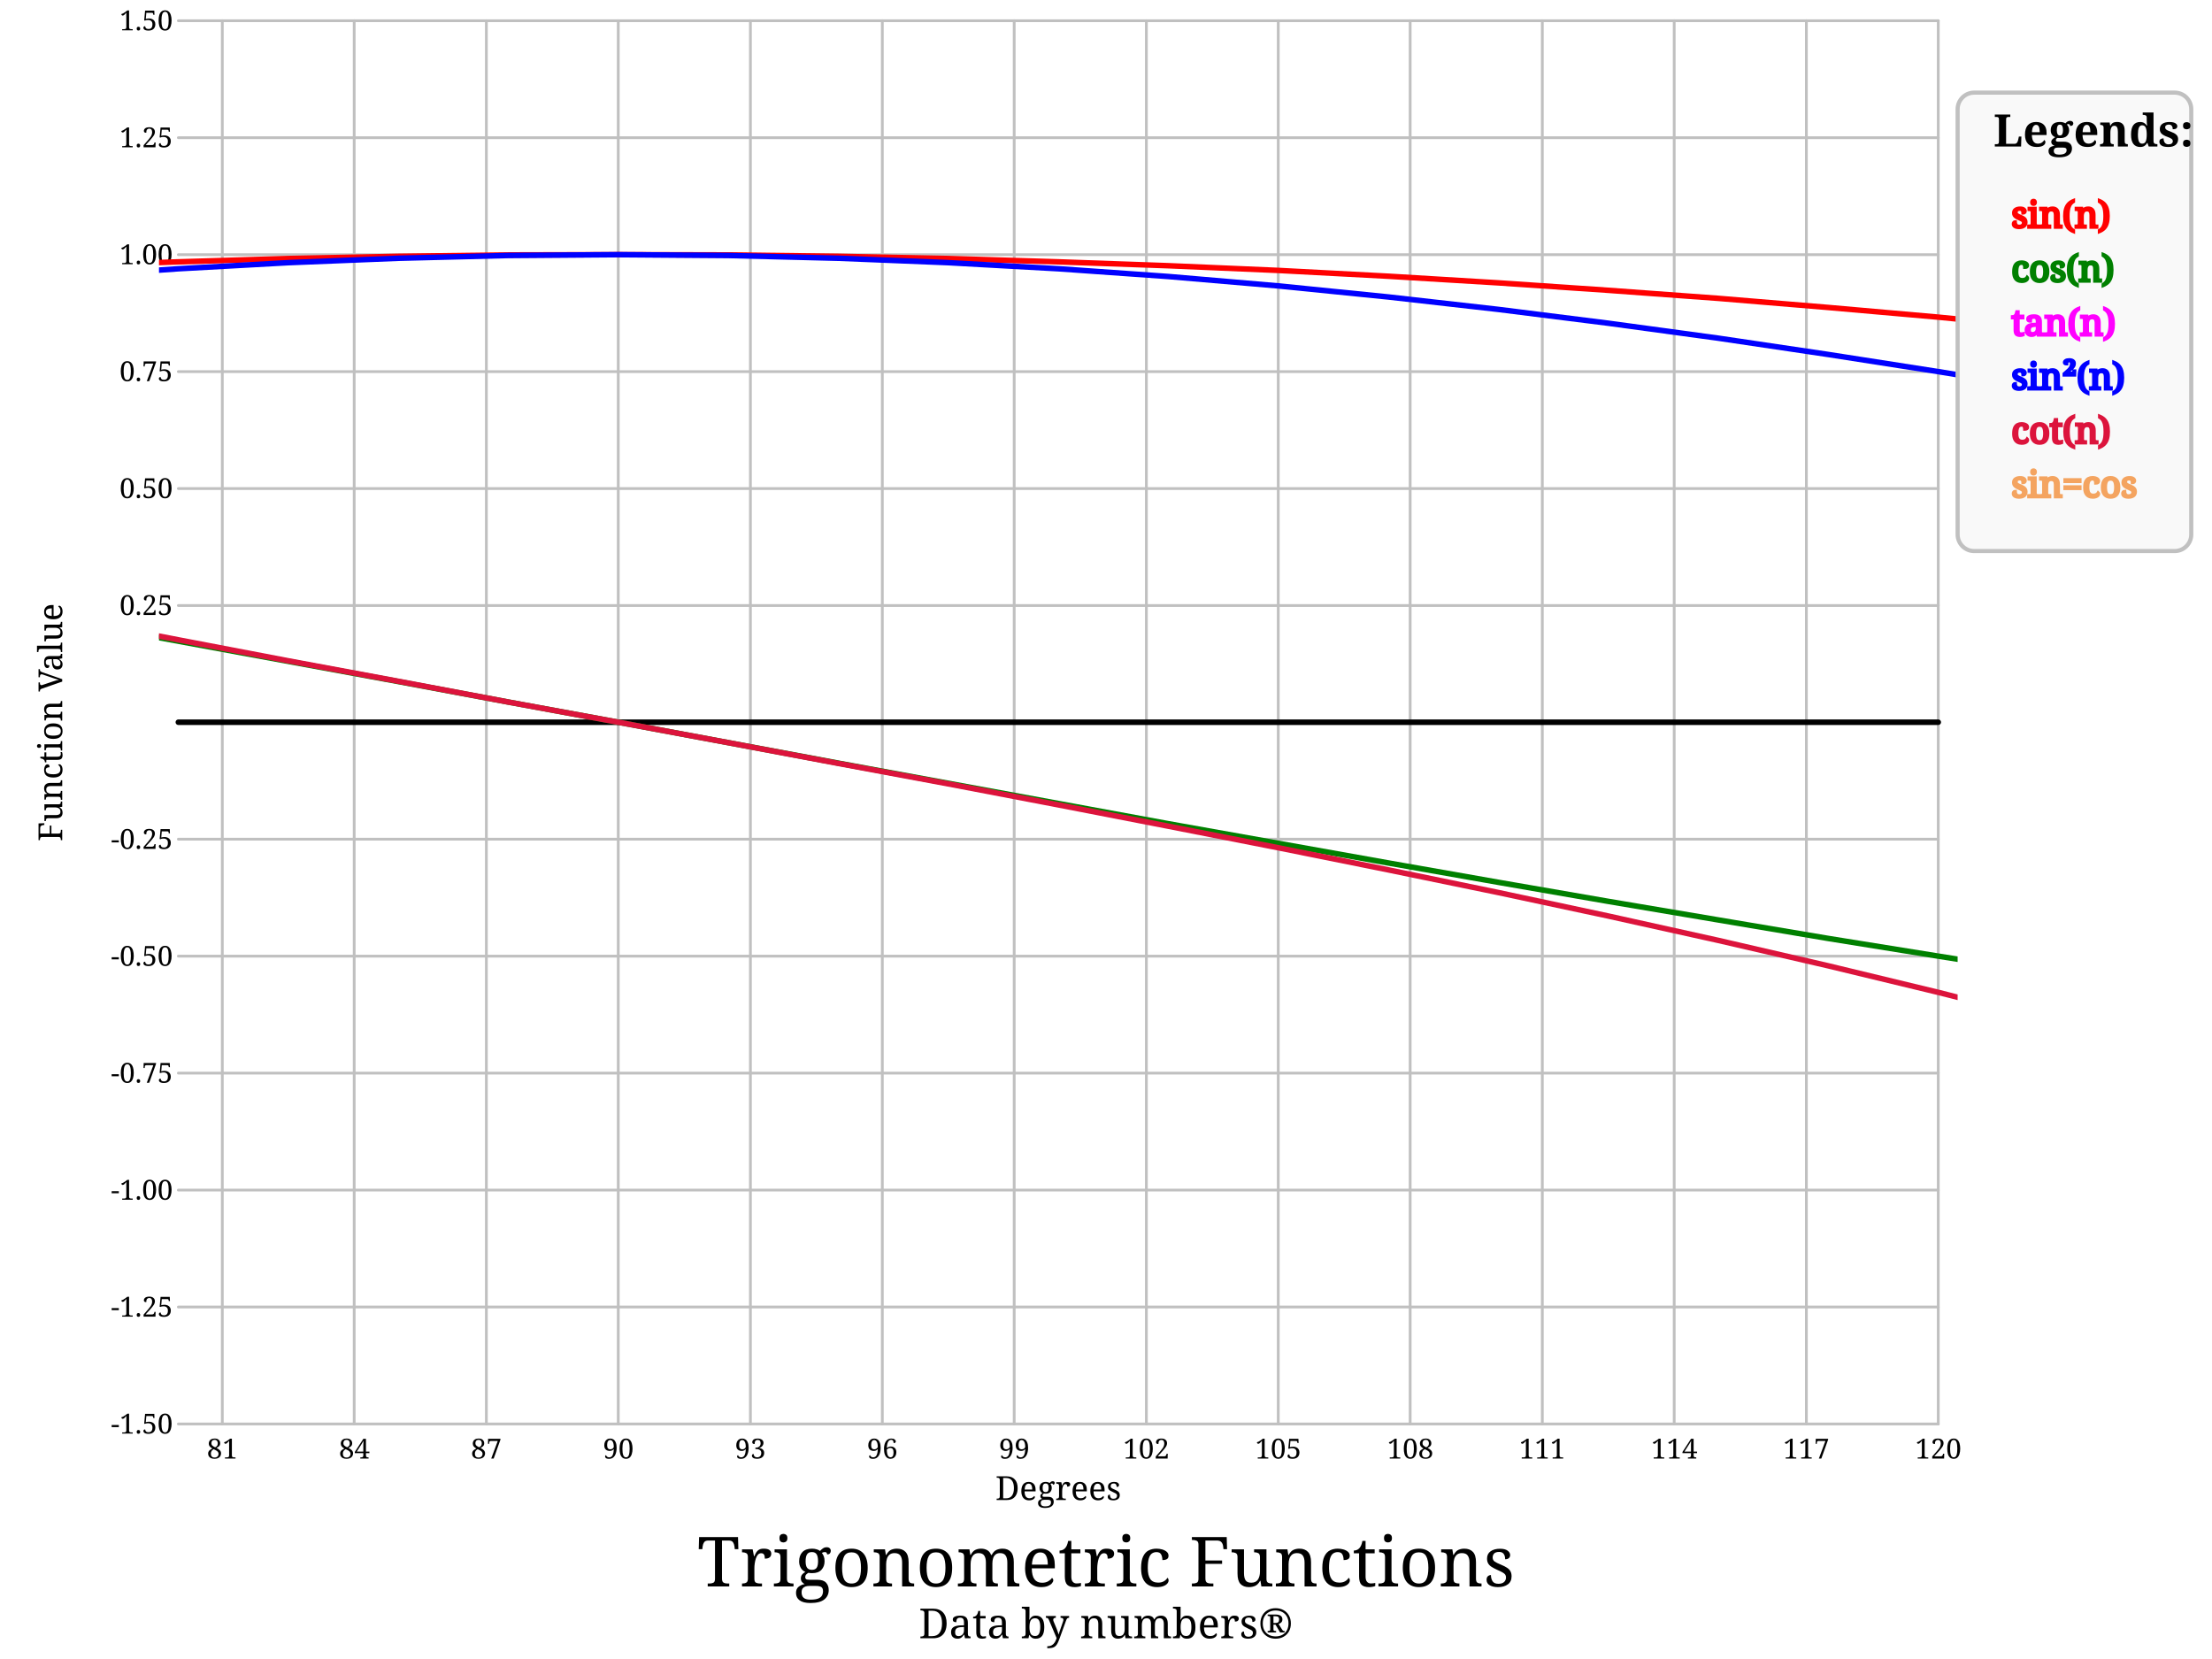
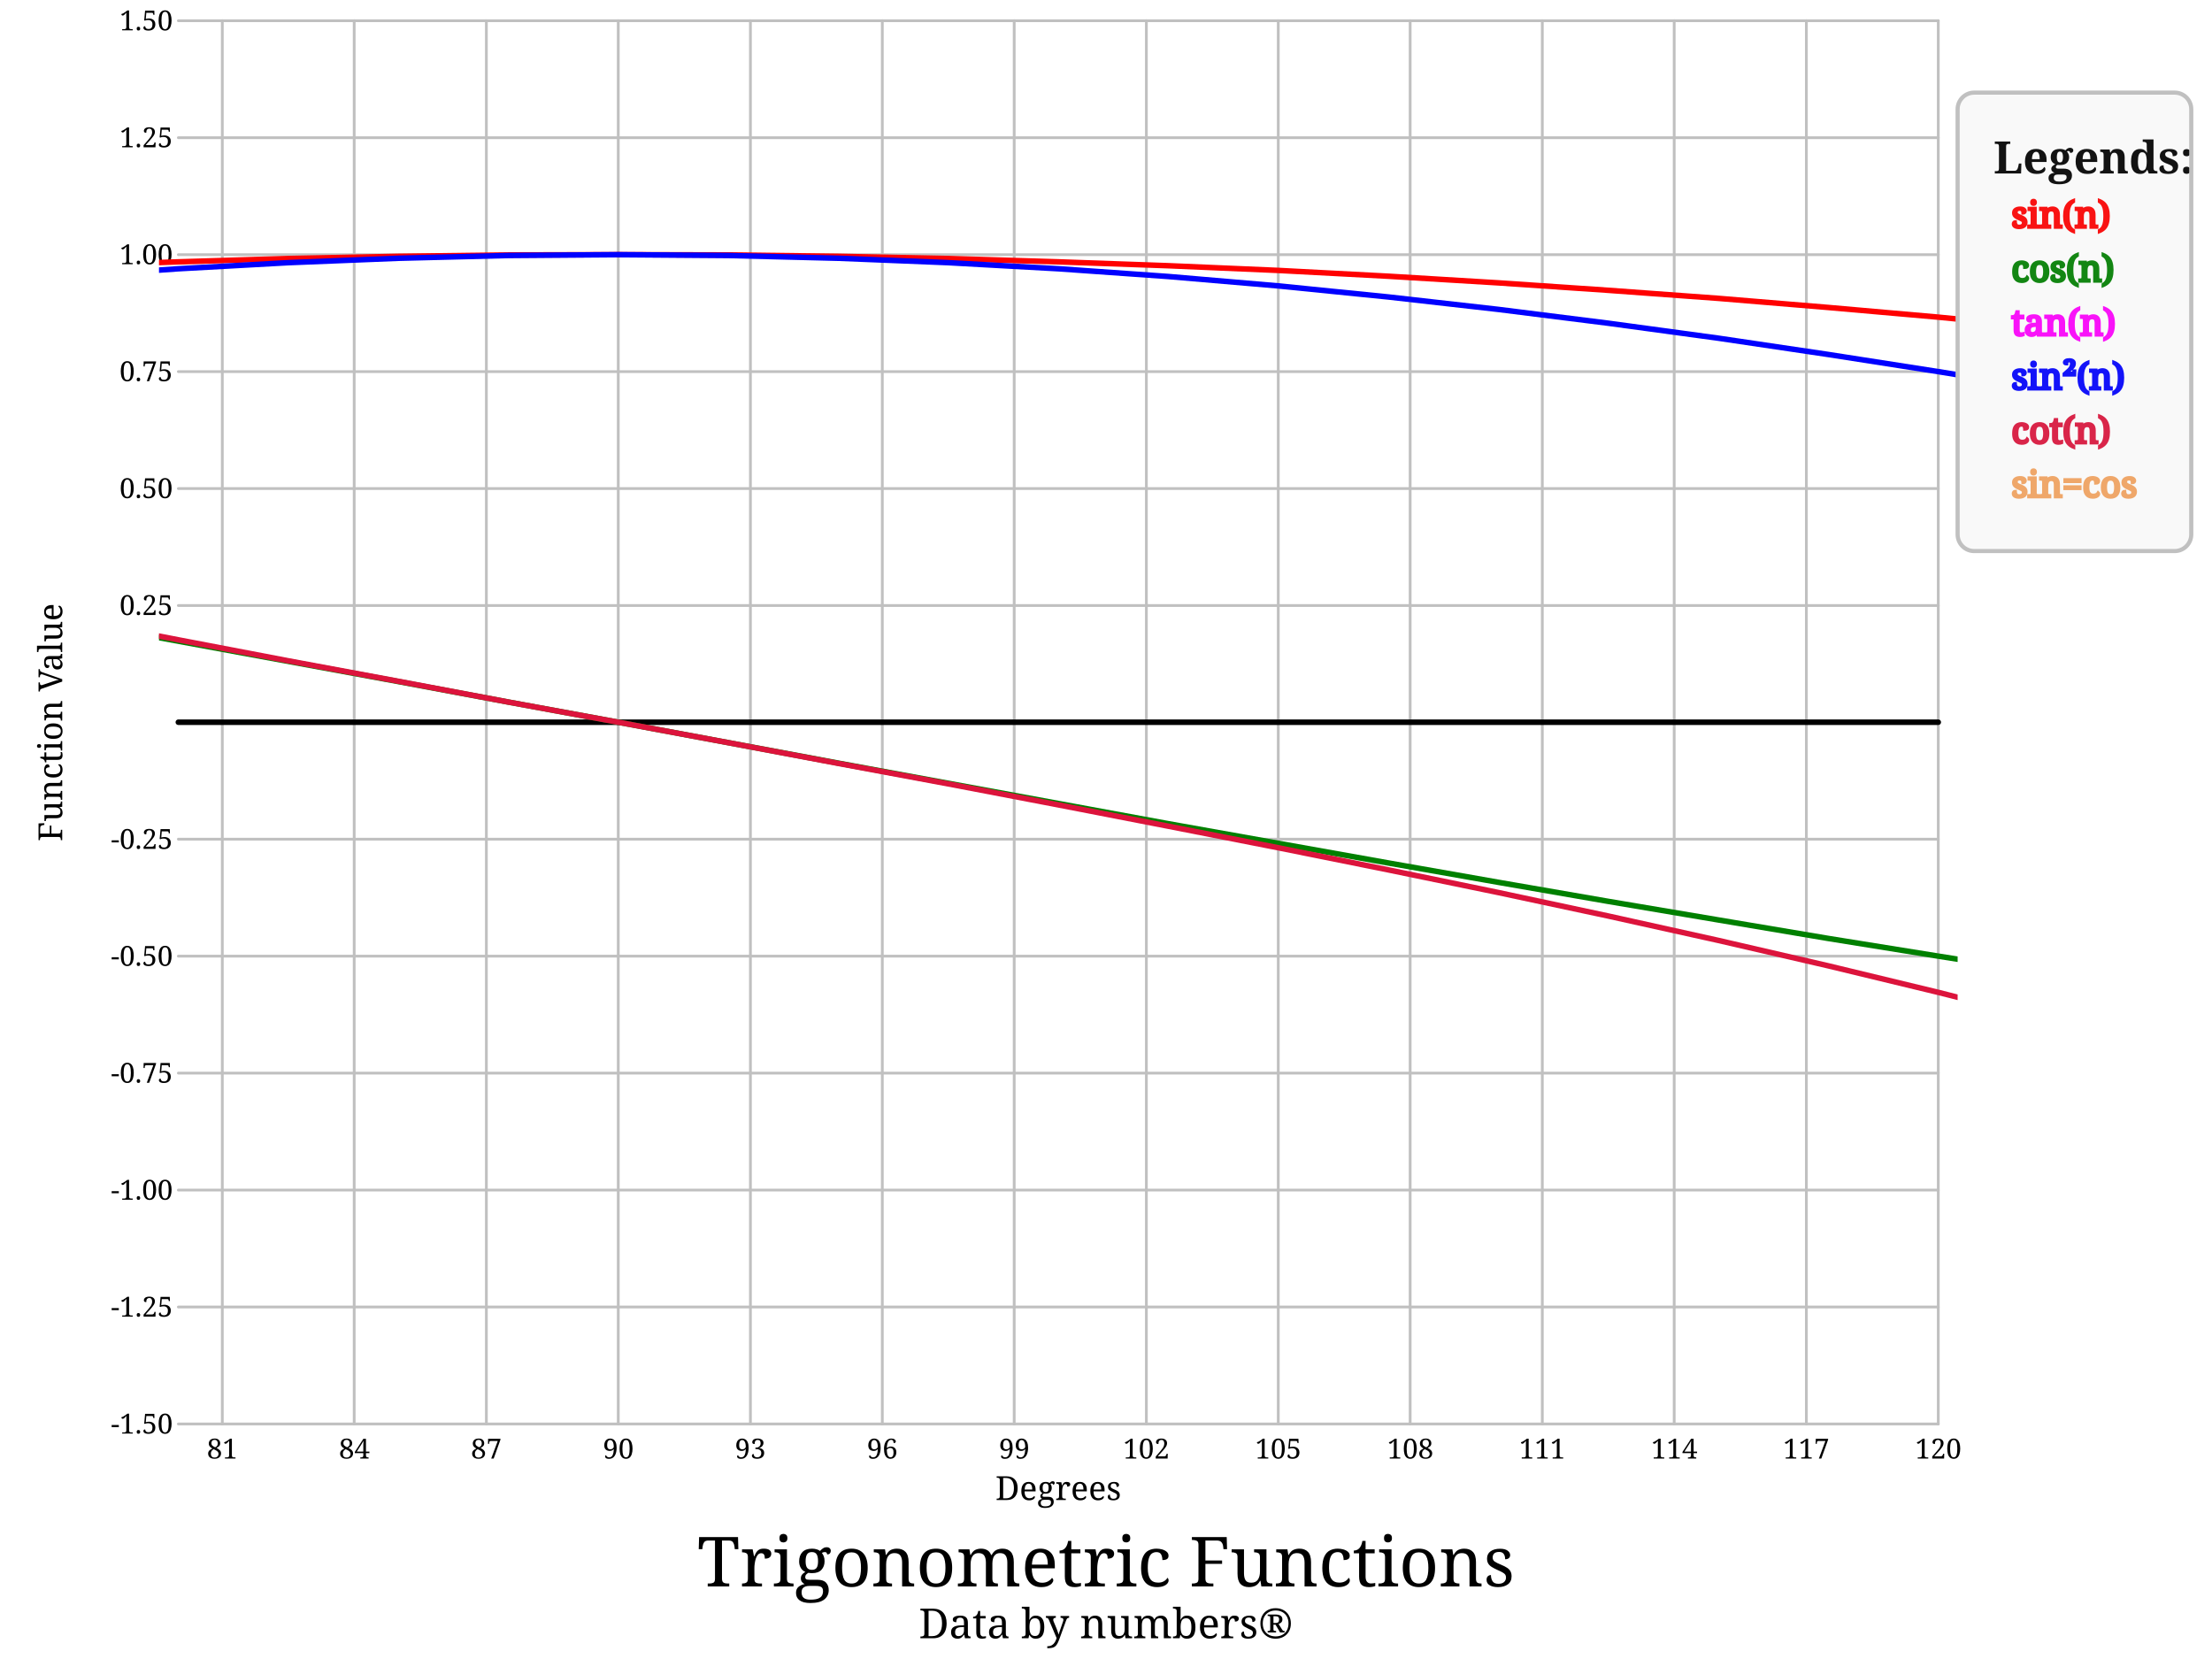
<svg xmlns="http://www.w3.org/2000/svg" id="svg-ex2" width="800" height="600">
  <defs>
    <clipPath id="plotable">
      <rect x="57.5" y="0.5" width="650.5" height="521.5" rx="0.0" />
    </clipPath>
  </defs>
  <style>
svg#svg-ex2 { background-color: #ffedcc }
#svg-ex2 g.plotarea { opacity: 1.0 }
#svg-ex2 g.plotarea path:hover { stroke-width: 5.0 }
#svg-ex2 path { stroke-width: 2.0; fill: none; stroke-linecap: round }
#svg-ex2 path.axes { stroke: black }
#svg-ex2 path.xlabel, #svg-ex2 path.ylabel { stroke: silver; stroke-width: 1 }
#svg-ex2 text { font-family: serif }
#svg-ex2 text.legend { font-size: 13.0px }
#svg-ex2 text.legend.headline { font-size: 16.2px; font-weight: bold }
#svg-ex2 text.subtitle { font-size: 15.0px; text-anchor: middle }
#svg-ex2 text.title { font-size: 25.0px; text-anchor: middle }
#svg-ex2 text.xlabel { font-size: 10.0px; text-anchor: middle }
#svg-ex2 text.xtitle, #svg-ex2 text.ytitle { font-size: 12.0px; text-anchor: middle }
#svg-ex2 text.ylabel { font-size: 10.0px; text-anchor: end; dominant-baseline: middle }
#svg-ex2 path.plot03 { stroke: #ff0000 }
#svg-ex2 text.plot03, #svg-ex2 rect.plot03 { fill: #ff0000; stroke: #ff0000 }
#svg-ex2 path.plot04 { stroke: #008000 }
#svg-ex2 text.plot04, #svg-ex2 rect.plot04 { fill: #008000; stroke: #008000 }
#svg-ex2 path.plot05 { stroke: #ff00ff }
#svg-ex2 text.plot05, #svg-ex2 rect.plot05 { fill: #ff00ff; stroke: #ff00ff }
#svg-ex2 path.plot06 { stroke: #0000ff }
#svg-ex2 text.plot06, #svg-ex2 rect.plot06 { fill: #0000ff; stroke: #0000ff }
#svg-ex2 path.plot07 { stroke: #dc143c }
#svg-ex2 text.plot07, #svg-ex2 rect.plot07 { fill: #dc143c; stroke: #dc143c }
#svg-ex2 path.plot08 { stroke: #f4a460 }
#svg-ex2 text.plot08, #svg-ex2 rect.plot08 { fill: #f4a460; stroke: #f4a460 }
#svg-ex2 rect.legend { fill: silver; stroke: silver; fill-opacity: 0.1; stroke-width: 1.5 }
</style>
-   <path class="xlabel" d=" M 80.4,515.0 V 7.5 M 128.1,515.0 V 7.5 M 175.9,515.0 V 7.5 M 223.6,515.0 V 7.5 M 271.4,515.0 V 7.5 M 319.1,515.0 V 7.5 M 366.8,515.0 V 7.5 M 414.6,515.0 V 7.5 M 462.3,515.0 V 7.5 M 510.0,515.0 V 7.5 M 557.8,515.0 V 7.5 M 605.5,515.0 V 7.5 M 653.3,515.0 V 7.5 M 701.0,515.0 V 7.5 " />
  <text x="80.41" y="527.50" class="xlabel">81</text>
  <text x="128.15" y="527.50" class="xlabel">84</text>
  <text x="175.89" y="527.50" class="xlabel">87</text>
  <text x="223.62" y="527.50" class="xlabel">90</text>
  <text x="271.36" y="527.50" class="xlabel">93</text>
  <text x="319.10" y="527.50" class="xlabel">96</text>
  <text x="366.84" y="527.50" class="xlabel">99</text>
  <text x="414.58" y="527.50" class="xlabel">102</text>
  <text x="462.31" y="527.50" class="xlabel">105</text>
  <text x="510.05" y="527.50" class="xlabel">108</text>
  <text x="557.79" y="527.50" class="xlabel">111</text>
  <text x="605.52" y="527.50" class="xlabel">114</text>
  <text x="653.26" y="527.50" class="xlabel">117</text>
  <text x="701.00" y="527.50" class="xlabel">120</text>
-   <path class="ylabel" d=" M 64.5,219.0 H 701.0 M 64.5,303.5 H 701.0 M 64.5,176.7 H 701.0 M 64.5,345.8 H 701.0 M 64.5,134.4 H 701.0 M 64.5,388.1 H 701.0 M 64.5,92.1 H 701.0 M 64.5,430.4 H 701.0 M 64.5,49.8 H 701.0 M 64.5,472.7 H 701.0 M 64.5,7.5 H 701.0 M 64.5,515.0 H 701.0 " />
+   <path class="xlabel" d=" M 80.4,515.0 V 7.5 M 128.1,515.0 V 7.5 M 175.9,515.0 V 7.5 M 223.6,515.0 V 7.5 M 271.4,515.0 V 7.5 M 319.1,515.0 V 7.5 M 366.8,515.0 V 7.5 M 414.6,515.0 V 7.5 M 462.3,515.0 V 7.5 M 510.0,515.0 V 7.5 M 557.8,515.0 V 7.5 M 605.5,515.0 V 7.5 M 653.3,515.0 V 7.5 M 701.0,515.0 V 7.5 " />
  <text x="62.50" y="218.96" class="ylabel">0.25</text>
  <text x="62.50" y="303.54" class="ylabel">-0.25</text>
  <text x="62.50" y="176.67" class="ylabel">0.50</text>
  <text x="62.50" y="345.83" class="ylabel">-0.50</text>
  <text x="62.50" y="134.38" class="ylabel">0.75</text>
  <text x="62.50" y="388.12" class="ylabel">-0.75</text>
  <text x="62.50" y="92.08" class="ylabel">1.00</text>
  <text x="62.50" y="430.42" class="ylabel">-1.00</text>
  <text x="62.50" y="49.79" class="ylabel">1.25</text>
  <text x="62.50" y="472.71" class="ylabel">-1.25</text>
  <text x="62.50" y="7.50" class="ylabel">1.50</text>
  <text x="62.50" y="515.00" class="ylabel">-1.50</text>
+   <path class="ylabel" d=" M 64.5,219.0 H 701.0 M 64.5,303.5 H 701.0 M 64.5,176.7 H 701.0 M 64.5,345.8 H 701.0 M 64.5,134.4 H 701.0 M 64.5,388.1 H 701.0 M 64.5,92.1 H 701.0 M 64.5,430.4 H 701.0 M 64.5,49.8 H 701.0 M 64.5,472.7 H 701.0 M 64.5,7.5 H 701.0 M 64.5,515.0 H 701.0 " />
  <path class="axes" d=" M 64.5,261.2 H 701.0 " />
  <g clip-path="url(#plotable)" class="plotarea">
    <path class="plot03" d=" M -400.0,261.2 L -400.0,253.9 M -400.0,239.2 M -400.0,231.9 M -400.0,224.6 M -400.0,217.5 M -400.0,210.4 M -400.0,203.4 M -400.0,196.5 M -400.0,189.8 M -400.0,183.1 M -400.0,176.7 M -400.0,170.4 M -400.0,164.2 M -400.0,158.3 M -400.0,152.5 M -400.0,147.0 M -400.0,141.6 M -400.0,136.5 M -400.0,131.7 L -373.1,127.0 L -333.3,122.7 L -293.5,118.6 L -253.8,114.7 L -214.0,111.2 L -174.2,107.9 L -134.4,105.0 L -94.6,102.3 L -54.8,99.9 L -15.1,97.8 L 24.7,96.1 L 64.5,94.7 L 104.3,93.5 L 144.1,92.7 L 183.8,92.2 L 223.6,92.1 L 263.4,92.2 L 303.2,92.7 L 343.0,93.5 L 382.8,94.7 L 422.5,96.1 L 462.3,97.8 L 502.1,99.9 L 541.9,102.3 L 581.7,105.0 L 621.4,107.9 L 661.2,111.2 L 701.0,114.7 L 740.8,118.6 L 780.6,122.7 L 820.3,127.0 L 860.1,131.7 L 899.9,136.5 L 939.7,141.6 L 979.5,147.0 L 1019.2,152.5 L 1059.0,158.3 L 1098.8,164.2 L 1138.6,170.4 L 1178.4,176.7 L 1200.0,183.1 M 1200.0,196.5 M 1200.0,203.4 M 1200.0,210.4 M 1200.0,217.5 M 1200.0,224.6 M 1200.0,231.9 M 1200.0,239.2 M 1200.0,246.5 M 1200.0,253.9 M 1200.0,261.2 M 1200.0,268.6 M 1200.0,276.0 M 1200.0,283.3 M 1200.0,290.6 M 1200.0,297.9 M 1200.0,305.0 M 1200.0,312.1 M 1200.0,319.1 M 1200.0,326.0 M 1200.0,332.7 M 1200.0,339.4 M 1200.0,345.8 M 1200.0,352.1 M 1200.0,358.3 M 1200.0,364.2 M 1200.0,370.0 M 1200.0,375.5 M 1200.0,380.9 M 1200.0,386.0 M 1200.0,390.8 M 1200.0,395.5 M 1200.0,399.8 M 1200.0,403.9 M 1200.0,407.8 M 1200.0,411.3 M 1200.0,414.6 M 1200.0,417.5 M 1200.0,420.2 M 1200.0,422.6 M 1200.0,424.7 M 1200.0,426.4 M 1200.0,427.8 M 1200.0,429.0 M 1200.0,429.8 M 1200.0,430.3 M 1200.0,430.4 M 1200.0,430.3 M 1200.0,429.8 M 1200.0,429.0 M 1200.0,427.8 M 1200.0,426.4 M 1200.0,424.7 M 1200.0,422.6 M 1200.0,420.2 M 1200.0,417.5 M 1200.0,414.6 M 1200.0,411.3 M 1200.0,407.8 M 1200.0,403.9 M 1200.0,399.8 M 1200.0,395.5 M 1200.0,390.8 M 1200.0,386.0 M 1200.0,380.9 M 1200.0,375.5 M 1200.0,370.0 M 1200.0,364.2 M 1200.0,358.3 M 1200.0,352.1 M 1200.0,345.8 M 1200.0,339.4 M 1200.0,332.7 M 1200.0,326.0 M 1200.0,319.1 M 1200.0,312.1 M 1200.0,305.0 M 1200.0,297.9 M 1200.0,290.6 M 1200.0,283.3 M 1200.0,276.0 M 1200.0,268.6 M 1200.0,261.3 M -400.0,261.2 " />
    <path class="plot04" d=" M -400.0,92.1 L -400.0,92.2 M -400.0,93.5 M -400.0,94.7 M -400.0,96.1 M -400.0,97.8 M -400.0,99.9 M -400.0,102.3 M -400.0,105.0 M -400.0,107.9 M -400.0,111.2 M -400.0,114.7 M -400.0,118.6 M -400.0,122.7 M -400.0,127.0 M -400.0,131.7 M -400.0,136.5 M -400.0,141.6 M -400.0,147.0 M -400.0,152.5 L -373.1,158.3 L -333.3,164.2 L -293.5,170.4 L -253.8,176.7 L -214.0,183.1 L -174.2,189.8 L -134.4,196.5 L -94.6,203.4 L -54.8,210.4 L -15.1,217.5 L 24.7,224.6 L 64.5,231.9 L 104.3,239.2 L 144.1,246.5 L 183.8,253.9 L 223.6,261.2 L 263.4,268.6 L 303.2,276.0 L 343.0,283.3 L 382.8,290.6 L 422.5,297.9 L 462.3,305.0 L 502.1,312.1 L 541.9,319.1 L 581.7,326.0 L 621.4,332.7 L 661.2,339.4 L 701.0,345.8 L 740.8,352.1 L 780.6,358.3 L 820.3,364.2 L 860.1,370.0 L 899.9,375.5 L 939.7,380.9 L 979.5,386.0 L 1019.2,390.8 L 1059.0,395.5 L 1098.8,399.8 L 1138.6,403.9 L 1178.4,407.8 L 1200.0,411.3 M 1200.0,417.5 M 1200.0,420.2 M 1200.0,422.6 M 1200.0,424.7 M 1200.0,426.4 M 1200.0,427.8 M 1200.0,429.0 M 1200.0,429.8 M 1200.0,430.3 M 1200.0,430.4 M 1200.0,430.3 M 1200.0,429.8 M 1200.0,429.0 M 1200.0,427.8 M 1200.0,426.4 M 1200.0,424.7 M 1200.0,422.6 M 1200.0,420.2 M 1200.0,417.5 M 1200.0,414.6 M 1200.0,411.3 M 1200.0,407.8 M 1200.0,403.9 M 1200.0,399.8 M 1200.0,395.5 M 1200.0,390.8 M 1200.0,386.0 M 1200.0,380.9 M 1200.0,375.5 M 1200.0,370.0 M 1200.0,364.2 M 1200.0,358.3 M 1200.0,352.1 M 1200.0,345.8 M 1200.0,339.4 M 1200.0,332.7 M 1200.0,326.0 M 1200.0,319.1 M 1200.0,312.1 M 1200.0,305.0 M 1200.0,297.9 M 1200.0,290.6 M 1200.0,283.3 M 1200.0,276.0 M 1200.0,268.6 M 1200.0,261.3 M 1200.0,253.9 M 1200.0,246.5 M 1200.0,239.2 M 1200.0,231.9 M 1200.0,224.6 M 1200.0,217.5 M 1200.0,210.4 M 1200.0,203.4 M 1200.0,196.5 M 1200.0,189.8 M 1200.0,183.1 M 1200.0,176.7 M 1200.0,170.4 M 1200.0,164.2 M 1200.0,158.3 M 1200.0,152.5 M 1200.0,147.0 M 1200.0,141.6 M 1200.0,136.5 M 1200.0,131.7 M 1200.0,127.0 M 1200.0,122.7 M 1200.0,118.6 M 1200.0,114.7 M 1200.0,111.2 M 1200.0,107.9 M 1200.0,105.0 M 1200.0,102.3 M 1200.0,99.9 M 1200.0,97.8 M 1200.0,96.1 M 1200.0,94.7 M 1200.0,93.5 M 1200.0,92.7 M 1200.0,92.2 M 1200.0,92.1 M -400.0,92.1 " />
    <path class="plot05" d=" M -400.0,261.2 L -400.0,253.9 M -400.0,239.0 M -400.0,231.4 M -400.0,223.7 M -400.0,215.9 M -400.0,207.9 M -400.0,199.7 M -400.0,191.2 M -400.0,182.4 M -400.0,173.2 M -400.0,163.6 M -400.0,153.5 M -400.0,142.8 M -400.0,131.4 M -400.0,119.3 M -400.0,106.2 M -400.0,92.1 M -400.0,76.6 M -400.0,59.6 L -373.1,40.8 L -333.3,19.7 L -293.5,-4.3 L -253.8,-31.8 L -214.0,-63.7 L -174.2,-101.5 L -134.4,-147.2 L -94.6,-203.5 L -54.8,-275.3 L -15.1,-300.0 M 64.5,-300.0 M 104.3,-300.0 M 144.1,-300.0 M 183.8,-300.0 M 223.6,-300.0 M 263.4,900.0 M 303.2,900.0 M 343.0,900.0 M 382.8,900.0 M 422.5,900.0 L 462.3,892.6 L 502.1,797.8 L 541.9,726.0 L 581.7,669.7 L 621.4,624.0 L 661.2,586.2 L 701.0,554.3 L 740.8,526.8 L 780.6,502.8 L 820.3,481.7 L 860.1,462.9 L 899.9,445.9 L 939.7,430.4 L 979.5,416.3 L 1019.2,403.2 L 1059.0,391.1 L 1098.8,379.7 L 1138.6,369.0 L 1178.4,358.9 L 1200.0,349.3 M 1200.0,331.3 M 1200.0,322.8 M 1200.0,314.6 M 1200.0,306.6 M 1200.0,298.8 M 1200.0,291.1 M 1200.0,283.5 M 1200.0,276.1 M 1200.0,268.6 M 1200.0,261.2 M 1200.0,253.9 M 1200.0,246.4 M 1200.0,239.0 M 1200.0,231.4 M 1200.0,223.7 M 1200.0,215.9 M 1200.0,207.9 M 1200.0,199.7 M 1200.0,191.2 M 1200.0,182.4 M 1200.0,173.2 M 1200.0,163.6 M 1200.0,153.5 M 1200.0,142.8 M 1200.0,131.4 M 1200.0,119.3 M 1200.0,106.2 M 1200.0,92.1 M 1200.0,76.6 M 1200.0,59.6 M 1200.0,40.8 M 1200.0,19.7 M 1200.0,-4.3 M 1200.0,-31.8 M 1200.0,-63.7 M 1200.0,-101.5 M 1200.0,-147.2 M 1200.0,-203.5 M 1200.0,-275.3 M 1200.0,-300.0 M 1200.0,-300.0 M 1200.0,-300.0 M 1200.0,-300.0 M 1200.0,-300.0 M 1200.0,-300.0 M 1200.0,-300.0 M 1200.0,900.0 M 1200.0,900.0 M 1200.0,900.0 M 1200.0,900.0 M 1200.0,900.0 M 1200.0,892.6 M 1200.0,797.8 M 1200.0,726.0 M 1200.0,669.7 M 1200.0,624.0 M 1200.0,586.2 M 1200.0,554.3 M 1200.0,526.8 M 1200.0,502.8 M 1200.0,481.7 M 1200.0,462.9 M 1200.0,445.9 M 1200.0,430.4 M 1200.0,416.3 M 1200.0,403.2 M 1200.0,391.1 M 1200.0,379.7 M 1200.0,369.0 M 1200.0,358.9 M 1200.0,349.3 M 1200.0,340.1 M 1200.0,331.3 M 1200.0,322.8 M 1200.0,314.6 M 1200.0,306.6 M 1200.0,298.8 M 1200.0,291.1 M 1200.0,283.5 M 1200.0,276.1 M 1200.0,268.6 M 1200.0,261.3 M -400.0,261.2 " />
    <path class="plot06" d=" M -400.0,261.2 L -400.0,260.9 M -400.0,258.4 M -400.0,256.1 M -400.0,253.3 M -400.0,249.9 M -400.0,246.0 M -400.0,241.5 M -400.0,236.5 M -400.0,231.0 M -400.0,225.2 M -400.0,219.0 M -400.0,212.4 M -400.0,205.6 M -400.0,198.6 M -400.0,191.4 M -400.0,184.0 M -400.0,176.7 M -400.0,169.3 M -400.0,162.0 L -373.1,154.8 L -333.3,147.7 L -293.5,140.9 L -253.8,134.4 L -214.0,128.2 L -174.2,122.3 L -134.4,116.9 L -94.6,111.9 L -54.8,107.4 L -15.1,103.4 L 24.7,100.0 L 64.5,97.2 L 104.3,95.0 L 144.1,93.4 L 183.8,92.4 L 223.6,92.1 L 263.4,92.4 L 303.2,93.4 L 343.0,95.0 L 382.8,97.2 L 422.5,100.0 L 462.3,103.4 L 502.1,107.4 L 541.9,111.9 L 581.7,116.9 L 621.4,122.3 L 661.2,128.2 L 701.0,134.4 L 740.8,140.9 L 780.6,147.7 L 820.3,154.8 L 860.1,162.0 L 899.9,169.3 L 939.7,176.7 L 979.5,184.0 L 1019.2,191.4 L 1059.0,198.6 L 1098.8,205.6 L 1138.6,212.4 L 1178.4,219.0 L 1200.0,225.2 M 1200.0,236.5 M 1200.0,241.5 M 1200.0,246.0 M 1200.0,249.9 M 1200.0,253.3 M 1200.0,256.1 M 1200.0,258.4 M 1200.0,260.0 M 1200.0,260.9 M 1200.0,261.2 M 1200.0,260.9 M 1200.0,260.0 M 1200.0,258.4 M 1200.0,256.1 M 1200.0,253.3 M 1200.0,249.9 M 1200.0,246.0 M 1200.0,241.5 M 1200.0,236.5 M 1200.0,231.0 M 1200.0,225.2 M 1200.0,219.0 M 1200.0,212.4 M 1200.0,205.6 M 1200.0,198.6 M 1200.0,191.4 M 1200.0,184.0 M 1200.0,176.7 M 1200.0,169.3 M 1200.0,162.0 M 1200.0,154.8 M 1200.0,147.7 M 1200.0,140.9 M 1200.0,134.4 M 1200.0,128.2 M 1200.0,122.3 M 1200.0,116.9 M 1200.0,111.9 M 1200.0,107.4 M 1200.0,103.4 M 1200.0,100.0 M 1200.0,97.2 M 1200.0,95.0 M 1200.0,93.4 M 1200.0,92.4 M 1200.0,92.1 M 1200.0,92.4 M 1200.0,93.4 M 1200.0,95.0 M 1200.0,97.2 M 1200.0,100.0 M 1200.0,103.4 M 1200.0,107.4 M 1200.0,111.9 M 1200.0,116.9 M 1200.0,122.3 M 1200.0,128.2 M 1200.0,134.4 M 1200.0,140.9 M 1200.0,147.7 M 1200.0,154.8 M 1200.0,162.0 M 1200.0,169.3 M 1200.0,176.7 M 1200.0,184.0 M 1200.0,191.4 M 1200.0,198.6 M 1200.0,205.6 M 1200.0,212.4 M 1200.0,219.0 M 1200.0,225.2 M 1200.0,231.0 M 1200.0,236.5 M 1200.0,241.5 M 1200.0,246.0 M 1200.0,249.9 M 1200.0,253.3 M 1200.0,256.1 M 1200.0,258.4 M 1200.0,260.0 M 1200.0,260.9 M 1200.0,261.2 M -400.0,261.2 " />
    <path class="plot07" d=" M -400.0,-300.0 L -400.0,-300.0 M -400.0,-300.0 M -400.0,-300.0 M -400.0,-300.0 M -400.0,-275.3 M -400.0,-203.5 M -400.0,-147.2 M -400.0,-101.5 M -400.0,-63.7 M -400.0,-31.8 M -400.0,-4.3 M -400.0,19.7 M -400.0,40.8 M -400.0,59.6 M -400.0,76.6 M -400.0,92.1 M -400.0,106.2 M -400.0,119.3 L -373.1,131.4 L -333.3,142.8 L -293.5,153.5 L -253.8,163.6 L -214.0,173.2 L -174.2,182.4 L -134.4,191.2 L -94.6,199.7 L -54.8,207.9 L -15.1,215.9 L 24.7,223.7 L 64.5,231.4 L 104.3,239.0 L 144.1,246.4 L 183.8,253.9 L 223.6,261.2 L 263.4,268.6 L 303.2,276.1 L 343.0,283.5 L 382.8,291.1 L 422.5,298.8 L 462.3,306.6 L 502.1,314.6 L 541.9,322.8 L 581.7,331.3 L 621.4,340.1 L 661.2,349.3 L 701.0,358.9 L 740.8,369.0 L 780.6,379.7 L 820.3,391.1 L 860.1,403.2 L 899.9,416.3 L 939.7,430.4 L 979.5,445.9 L 1019.2,462.9 L 1059.0,481.7 L 1098.8,502.8 L 1138.6,526.8 L 1178.4,554.3 L 1200.0,586.2 M 1200.0,669.7 M 1200.0,726.0 M 1200.0,797.8 M 1200.0,892.6 M 1200.0,900.0 M 1200.0,900.0 M 1200.0,900.0 M 1200.0,900.0 M 1200.0,900.0 M 1200.0,900.0 M 1200.0,-300.0 M 1200.0,-300.0 M 1200.0,-300.0 M 1200.0,-300.0 M 1200.0,-300.0 M 1200.0,-300.0 M 1200.0,-275.3 M 1200.0,-203.5 M 1200.0,-147.2 M 1200.0,-101.5 M 1200.0,-63.7 M 1200.0,-31.8 M 1200.0,-4.3 M 1200.0,19.7 M 1200.0,40.8 M 1200.0,59.6 M 1200.0,76.6 M 1200.0,92.1 M 1200.0,106.2 M 1200.0,119.3 M 1200.0,131.4 M 1200.0,142.8 M 1200.0,153.5 M 1200.0,163.6 M 1200.0,173.2 M 1200.0,182.4 M 1200.0,191.2 M 1200.0,199.7 M 1200.0,207.9 M 1200.0,215.9 M 1200.0,223.7 M 1200.0,231.4 M 1200.0,239.0 M 1200.0,246.4 M 1200.0,253.9 M 1200.0,261.2 M 1200.0,268.6 M 1200.0,276.1 M 1200.0,283.5 M 1200.0,291.1 M 1200.0,298.8 M 1200.0,306.6 M 1200.0,314.6 M 1200.0,322.8 M 1200.0,331.3 M 1200.0,340.1 M 1200.0,349.3 M 1200.0,358.9 M 1200.0,369.0 M 1200.0,379.7 M 1200.0,391.1 M 1200.0,403.2 M 1200.0,416.3 M 1200.0,430.4 M 1200.0,445.9 M 1200.0,462.9 M 1200.0,481.7 M 1200.0,502.8 M 1200.0,526.8 M 1200.0,554.3 M 1200.0,586.2 M 1200.0,624.0 M 1200.0,669.7 M 1200.0,726.0 M 1200.0,797.8 M 1200.0,892.6 M 1200.0,900.0 M 1200.0,900.0 M 1200.0,900.0 M 1200.0,900.0 M 1200.0,900.0 M 1200.0,900.0 M -400.0,-300.0 " />
    <path class="plot08" d=" M -400.0,141.6 M 1200.0,380.9 M -400.0,141.6 m -1.8,0.0 l -1.8,-3.5 l 3.5,1.8 l 3.5,-1.8 l -1.8,3.5 l 1.8,3.5 l -3.5,-1.8 l -3.5,1.8 l 1.8,-3.5 m 1.8,0.0m 0.0,-3.5 a 3.5,3.5,0.0,1,1,0.0,7.0 a 3.5,3.5,0.0,1,1,0.0,-7.0 m 0.0,3.5 M 1200.0,380.9 m -1.8,0.0 l -1.8,-3.5 l 3.5,1.8 l 3.5,-1.8 l -1.8,3.5 l 1.8,3.5 l -3.5,-1.8 l -3.5,1.8 l 1.8,-3.5 m 1.8,0.0m 0.0,-3.5 a 3.5,3.5,0.0,1,1,0.0,7.0 a 3.5,3.5,0.0,1,1,0.0,-7.0 m 0.0,3.5 " />
  </g>
  <text x="382.75" y="542.50" class="xtitle">Degrees</text>
  <text x="22.50" y="261.25" class="ytitle" transform="matrix(0.00,-1.00,1.00,0.00,-238.75,283.75)">Function Value</text>
-   <rect x="708.0" y="33.5" width="84.5" height="165.8" rx="6.0" class="legend" />
-   <text x="721.00" y="53.00" class="legend headline">Legends:</text>
+   <text x="721.00" y="62.75" class="legend headline">Legends:</text>
  <text x="727.50" y="82.25" class="plot03 legend">sin(n)</text>
  <text x="727.50" y="101.75" class="plot04 legend">cos(n)</text>
  <text x="727.50" y="121.25" class="plot05 legend">tan(n)</text>
  <text x="727.50" y="140.75" class="plot06 legend">sin²(n)</text>
  <text x="727.50" y="160.25" class="plot07 legend">cot(n)</text>
  <text x="727.50" y="179.75" class="plot08 legend">sin=cos</text>
+   <rect x="708.0" y="33.5" width="84.5" height="165.8" rx="6.0" class="legend" />
  <text x="400.00" y="592.50" class="subtitle">Data by numbers®</text>
  <text x="400.00" y="573.75" class="title">Trigonometric Functions</text>
</svg>
